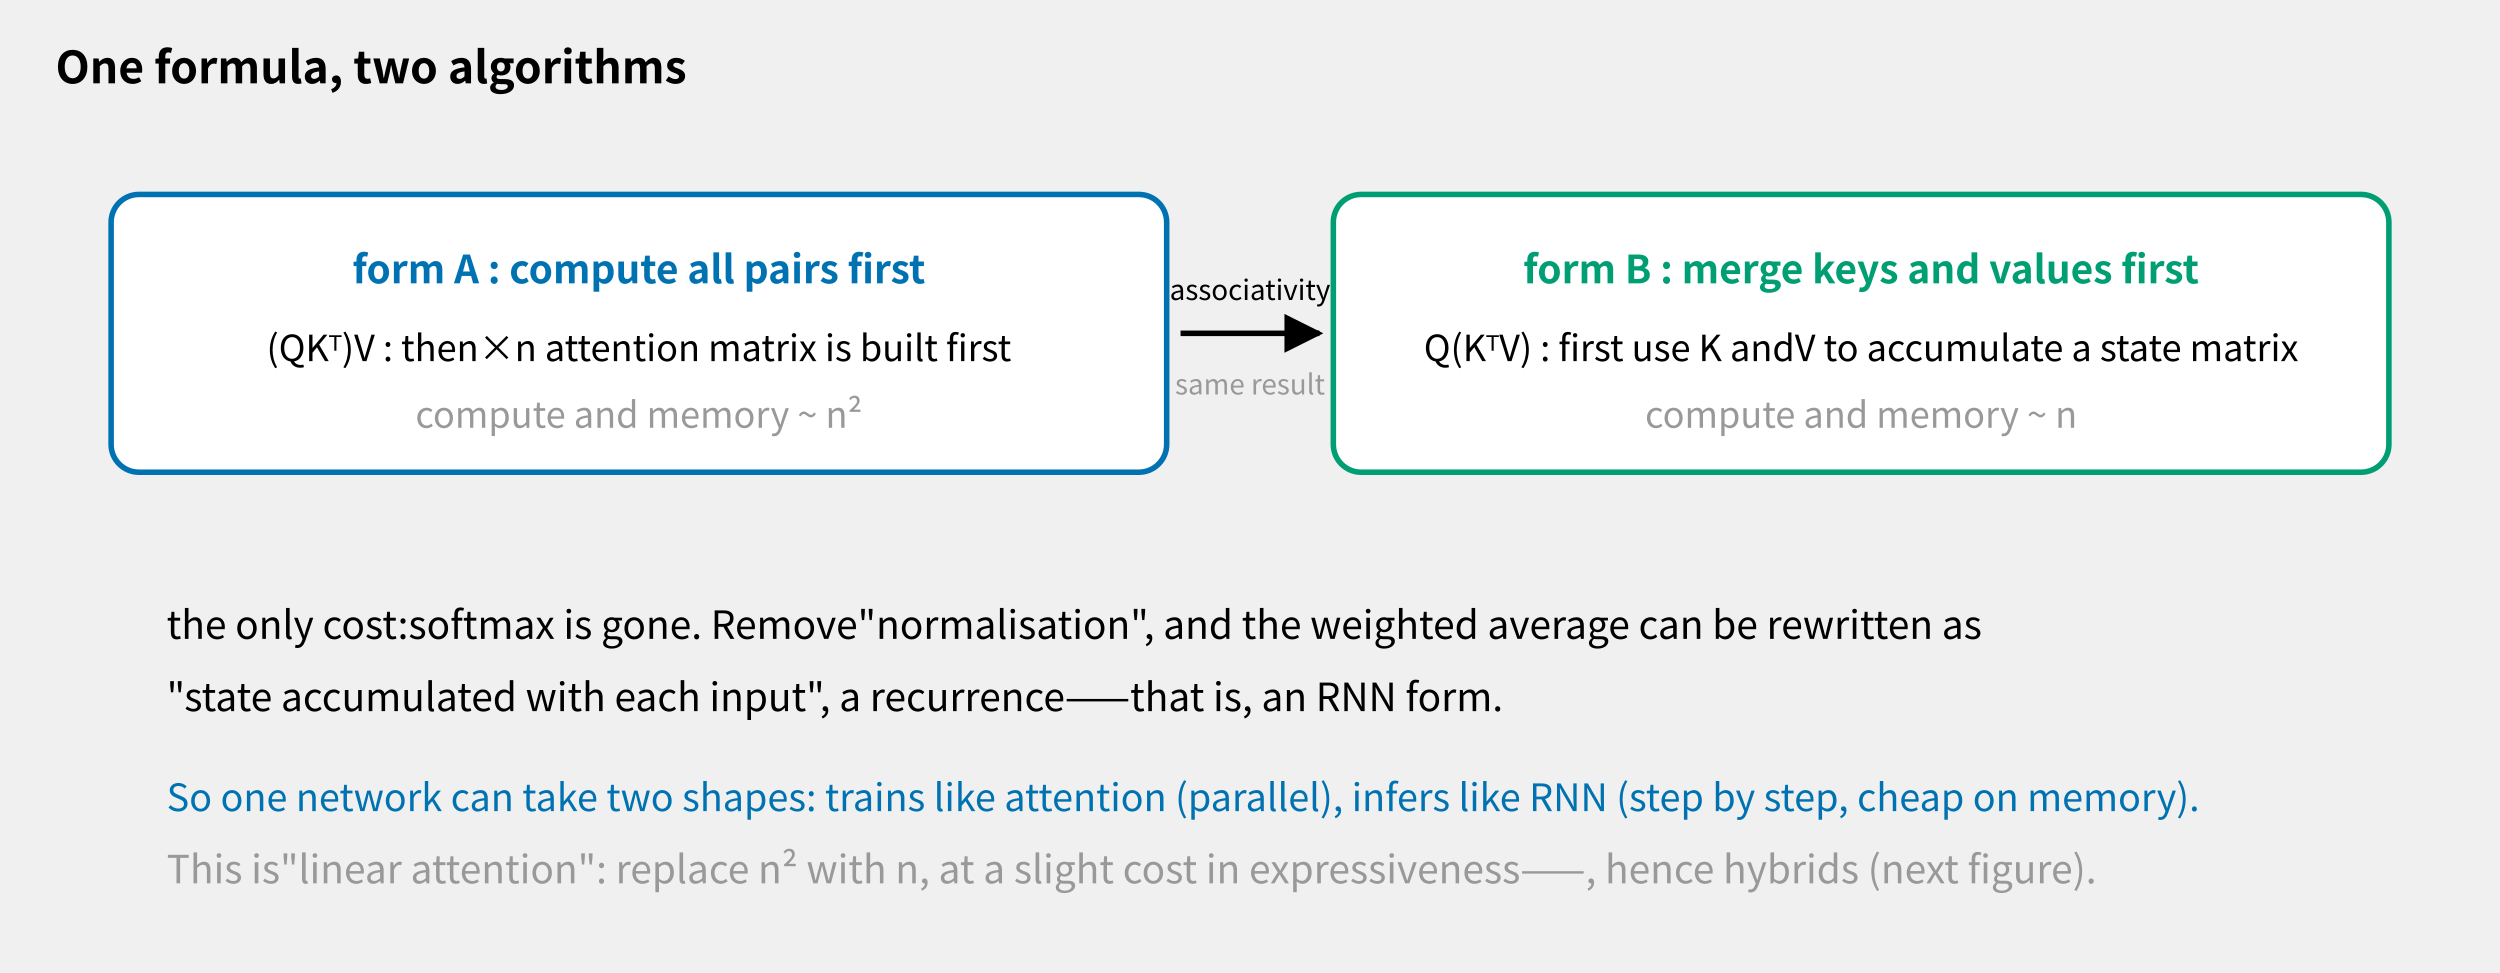
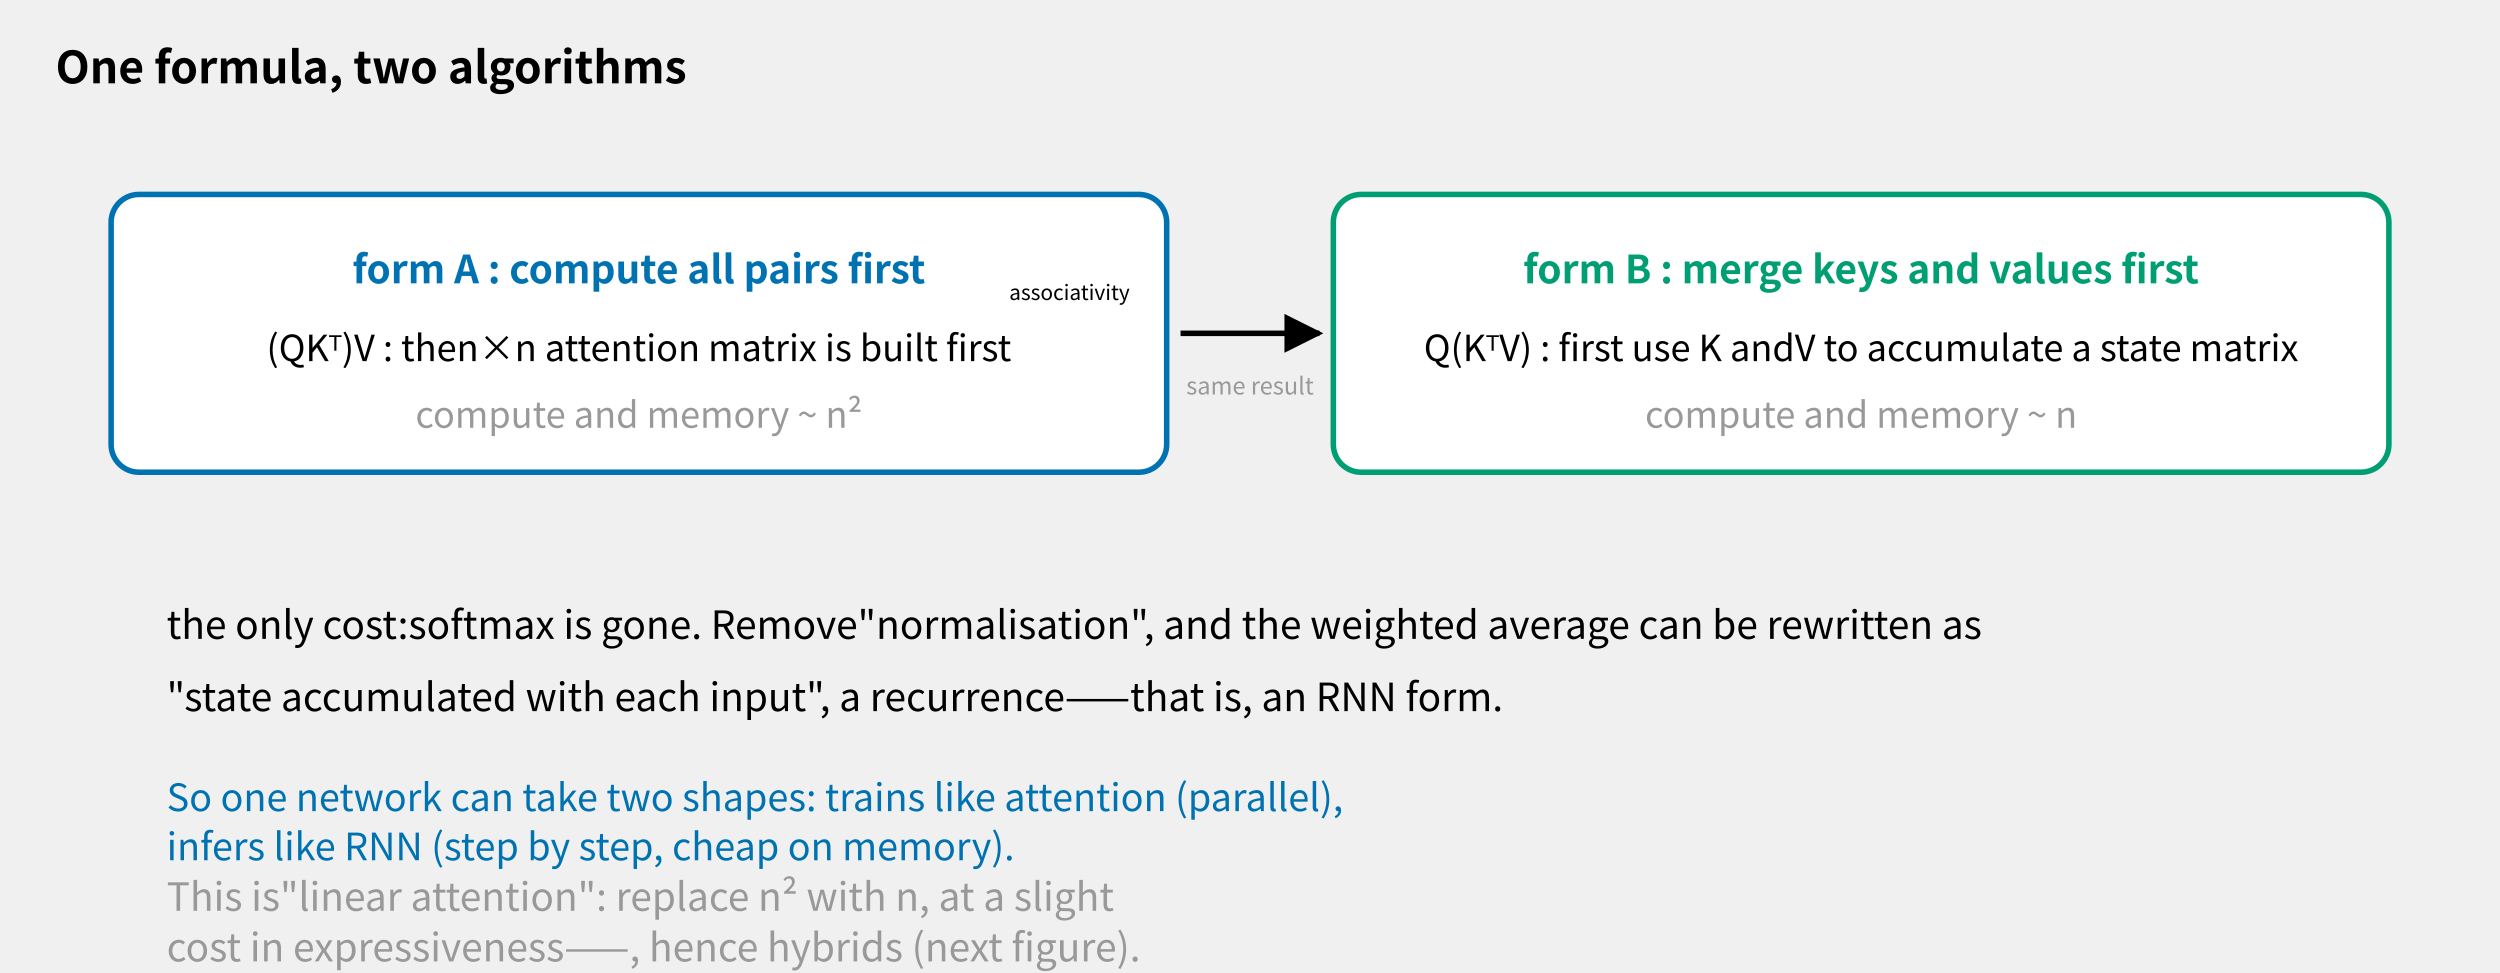
<svg xmlns="http://www.w3.org/2000/svg" width="900" height="350" viewBox="0 0 900 350">
  <defs>
    <marker id="arr" viewBox="0 0 10 10" refX="9" refY="5" markerWidth="7" markerHeight="7" orient="auto-start-reverse">
      <path d="M 0 0 L 10 5 L 0 10 z" fill="#000000" />
    </marker>
    <marker id="arrv" viewBox="0 0 10 10" refX="9" refY="5" markerWidth="7" markerHeight="7" orient="auto-start-reverse">
      <path d="M 0 0 L 10 5 L 0 10 z" fill="#D55E00" />
    </marker>
  </defs>
  <text x="20" y="30" font-size="16" font-weight="bold" fill="#000000" font-family="Noto Sans CJK SC, sans-serif">One formula, two algorithms</text>
  <rect x="40" y="70" width="380" height="100" rx="10" fill="#ffffff" stroke="#0072B2" stroke-width="2" />
  <text x="230" y="102" font-size="14" text-anchor="middle" font-weight="bold" fill="#0072B2" font-family="Noto Sans CJK SC, sans-serif">form A : compute all pairs first</text>
  <text x="230" y="130" font-size="13" text-anchor="middle" fill="#000000" font-family="Noto Sans CJK SC, sans-serif">(QKᵀ)V : then×n  attention matrix is built first</text>
  <text x="230" y="154" font-size="13" text-anchor="middle" fill="#999999" font-family="Noto Sans CJK SC, sans-serif">compute and memory ~ n²</text>
  <rect x="480" y="70" width="380" height="100" rx="10" fill="#ffffff" stroke="#009E73" stroke-width="2" />
  <text x="670" y="102" font-size="14" text-anchor="middle" font-weight="bold" fill="#009E73" font-family="Noto Sans CJK SC, sans-serif">form B : merge keys and values first</text>
  <text x="670" y="130" font-size="13" text-anchor="middle" fill="#000000" font-family="Noto Sans CJK SC, sans-serif">Q(KᵀV) : first use K andV  to accumulate a state matrix</text>
  <text x="670" y="154" font-size="13" text-anchor="middle" fill="#999999" font-family="Noto Sans CJK SC, sans-serif">compute and memory ~ n</text>
  <path d="M 425 120 L 475 120" stroke="#000000" stroke-width="2" marker-end="url(#arr)" />
-   <text x="450" y="108" font-size="10" text-anchor="middle" fill="#000000" font-family="Noto Sans CJK SC, sans-serif">associativity</text>
-   <text x="450" y="142" font-size="10" text-anchor="middle" fill="#999999" font-family="Noto Sans CJK SC, sans-serif">same result</text>
+   <text x="385" y="108" font-size="7.5" text-anchor="middle" fill="#000000" font-family="Noto Sans CJK SC, sans-serif">associativity</text>
+   <text x="450" y="142" font-size="8.5" text-anchor="middle" fill="#999999" font-family="Noto Sans CJK SC, sans-serif">same result</text>
  <g font-size="14" font-family="Noto Sans CJK SC, sans-serif" fill="#000000">
    <text x="60" y="230">the only cost:softmax  is gone. Remove"normalisation", and the weighted average can be rewritten as</text>
    <text x="60" y="256">"state accumulated with each input", a recurrence——that is, an RNN  form.</text>
-     <text x="60" y="292" fill="#0072B2" font-size="13.6">So one network can take two shapes: trains like attention (parallel), infers like RNN (step by step, cheap on memory).</text>
-     <text x="60" y="318" fill="#999999">This is"linear attention": replace n² with n, at a slight cost in expressiveness——, hence hybrids (next figure).</text>
+     <text x="60" y="292" fill="#0072B2" font-size="13.6">So one network can take two shapes: trains like attention (parallel),</text>
+     <text x="60" y="309.7" fill="#0072B2" font-size="13.6">infers like RNN (step by step, cheap on memory).</text>
+     <text x="60" y="327.9" fill="#999999" font-size="14.0">This is"linear attention": replace n² with n, at a slight</text>
+     <text x="60" y="346.1" fill="#999999" font-size="14.0">cost in expressiveness——, hence hybrids (next figure).</text>
  </g>
</svg>
